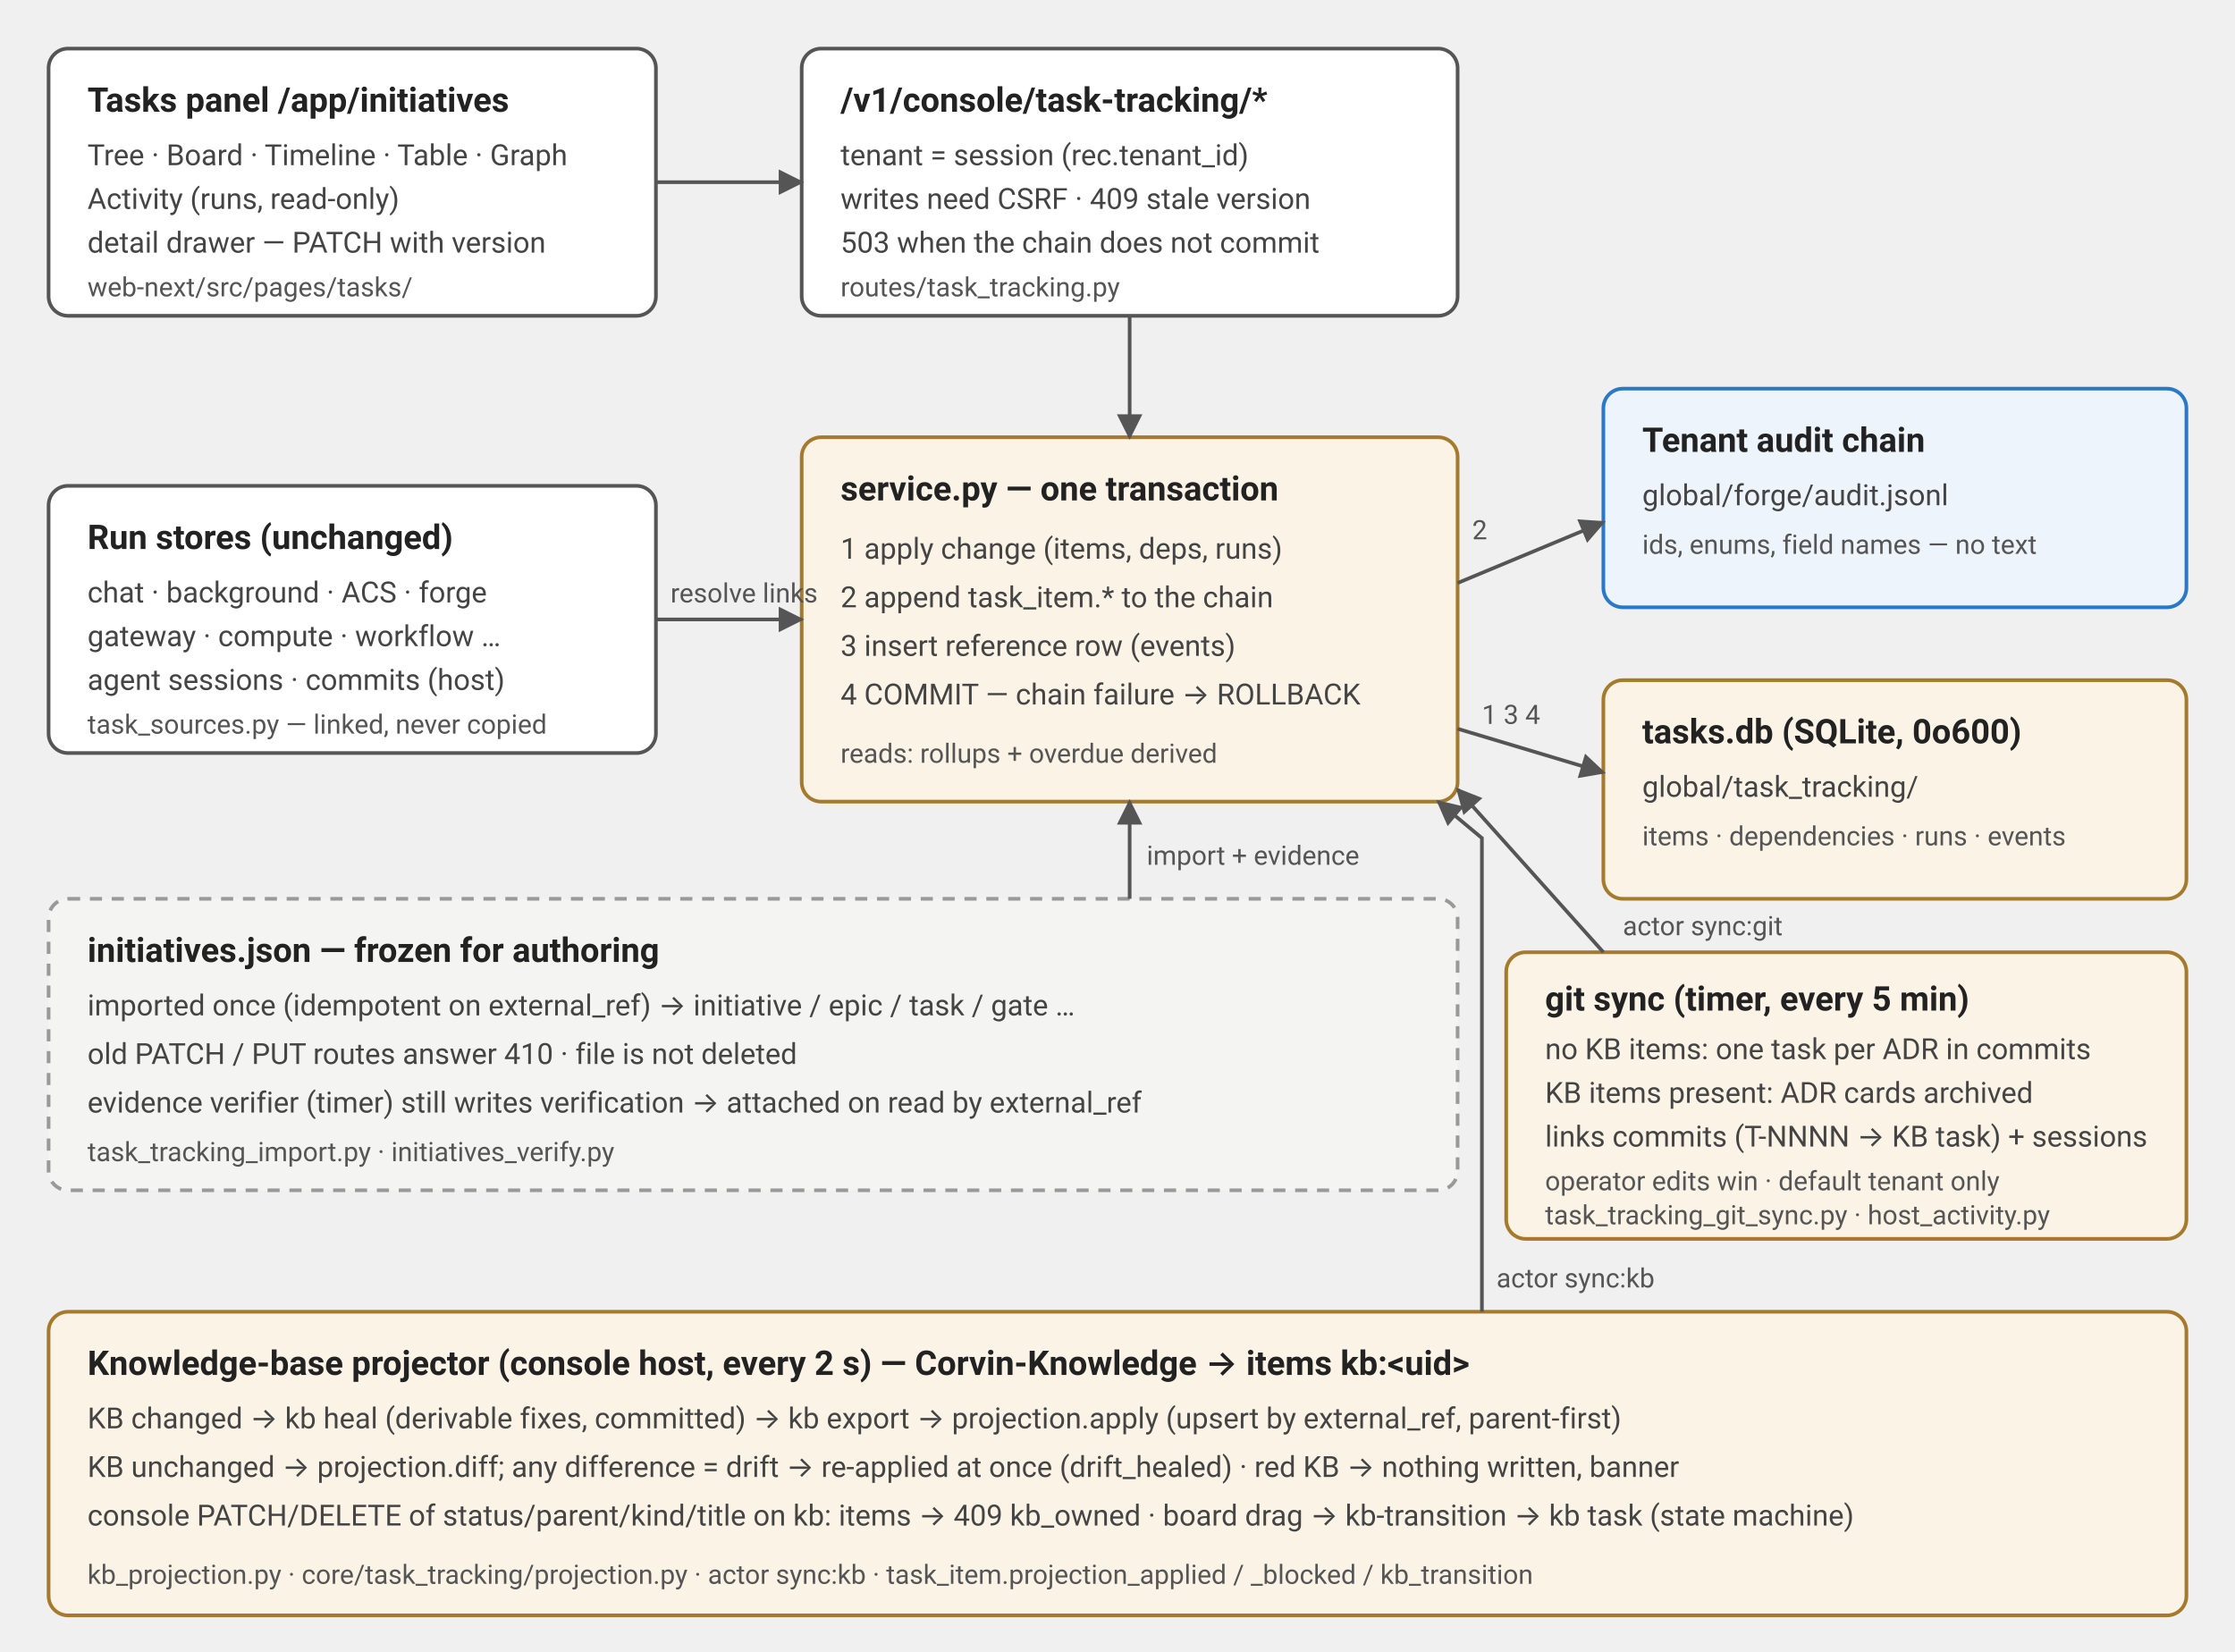
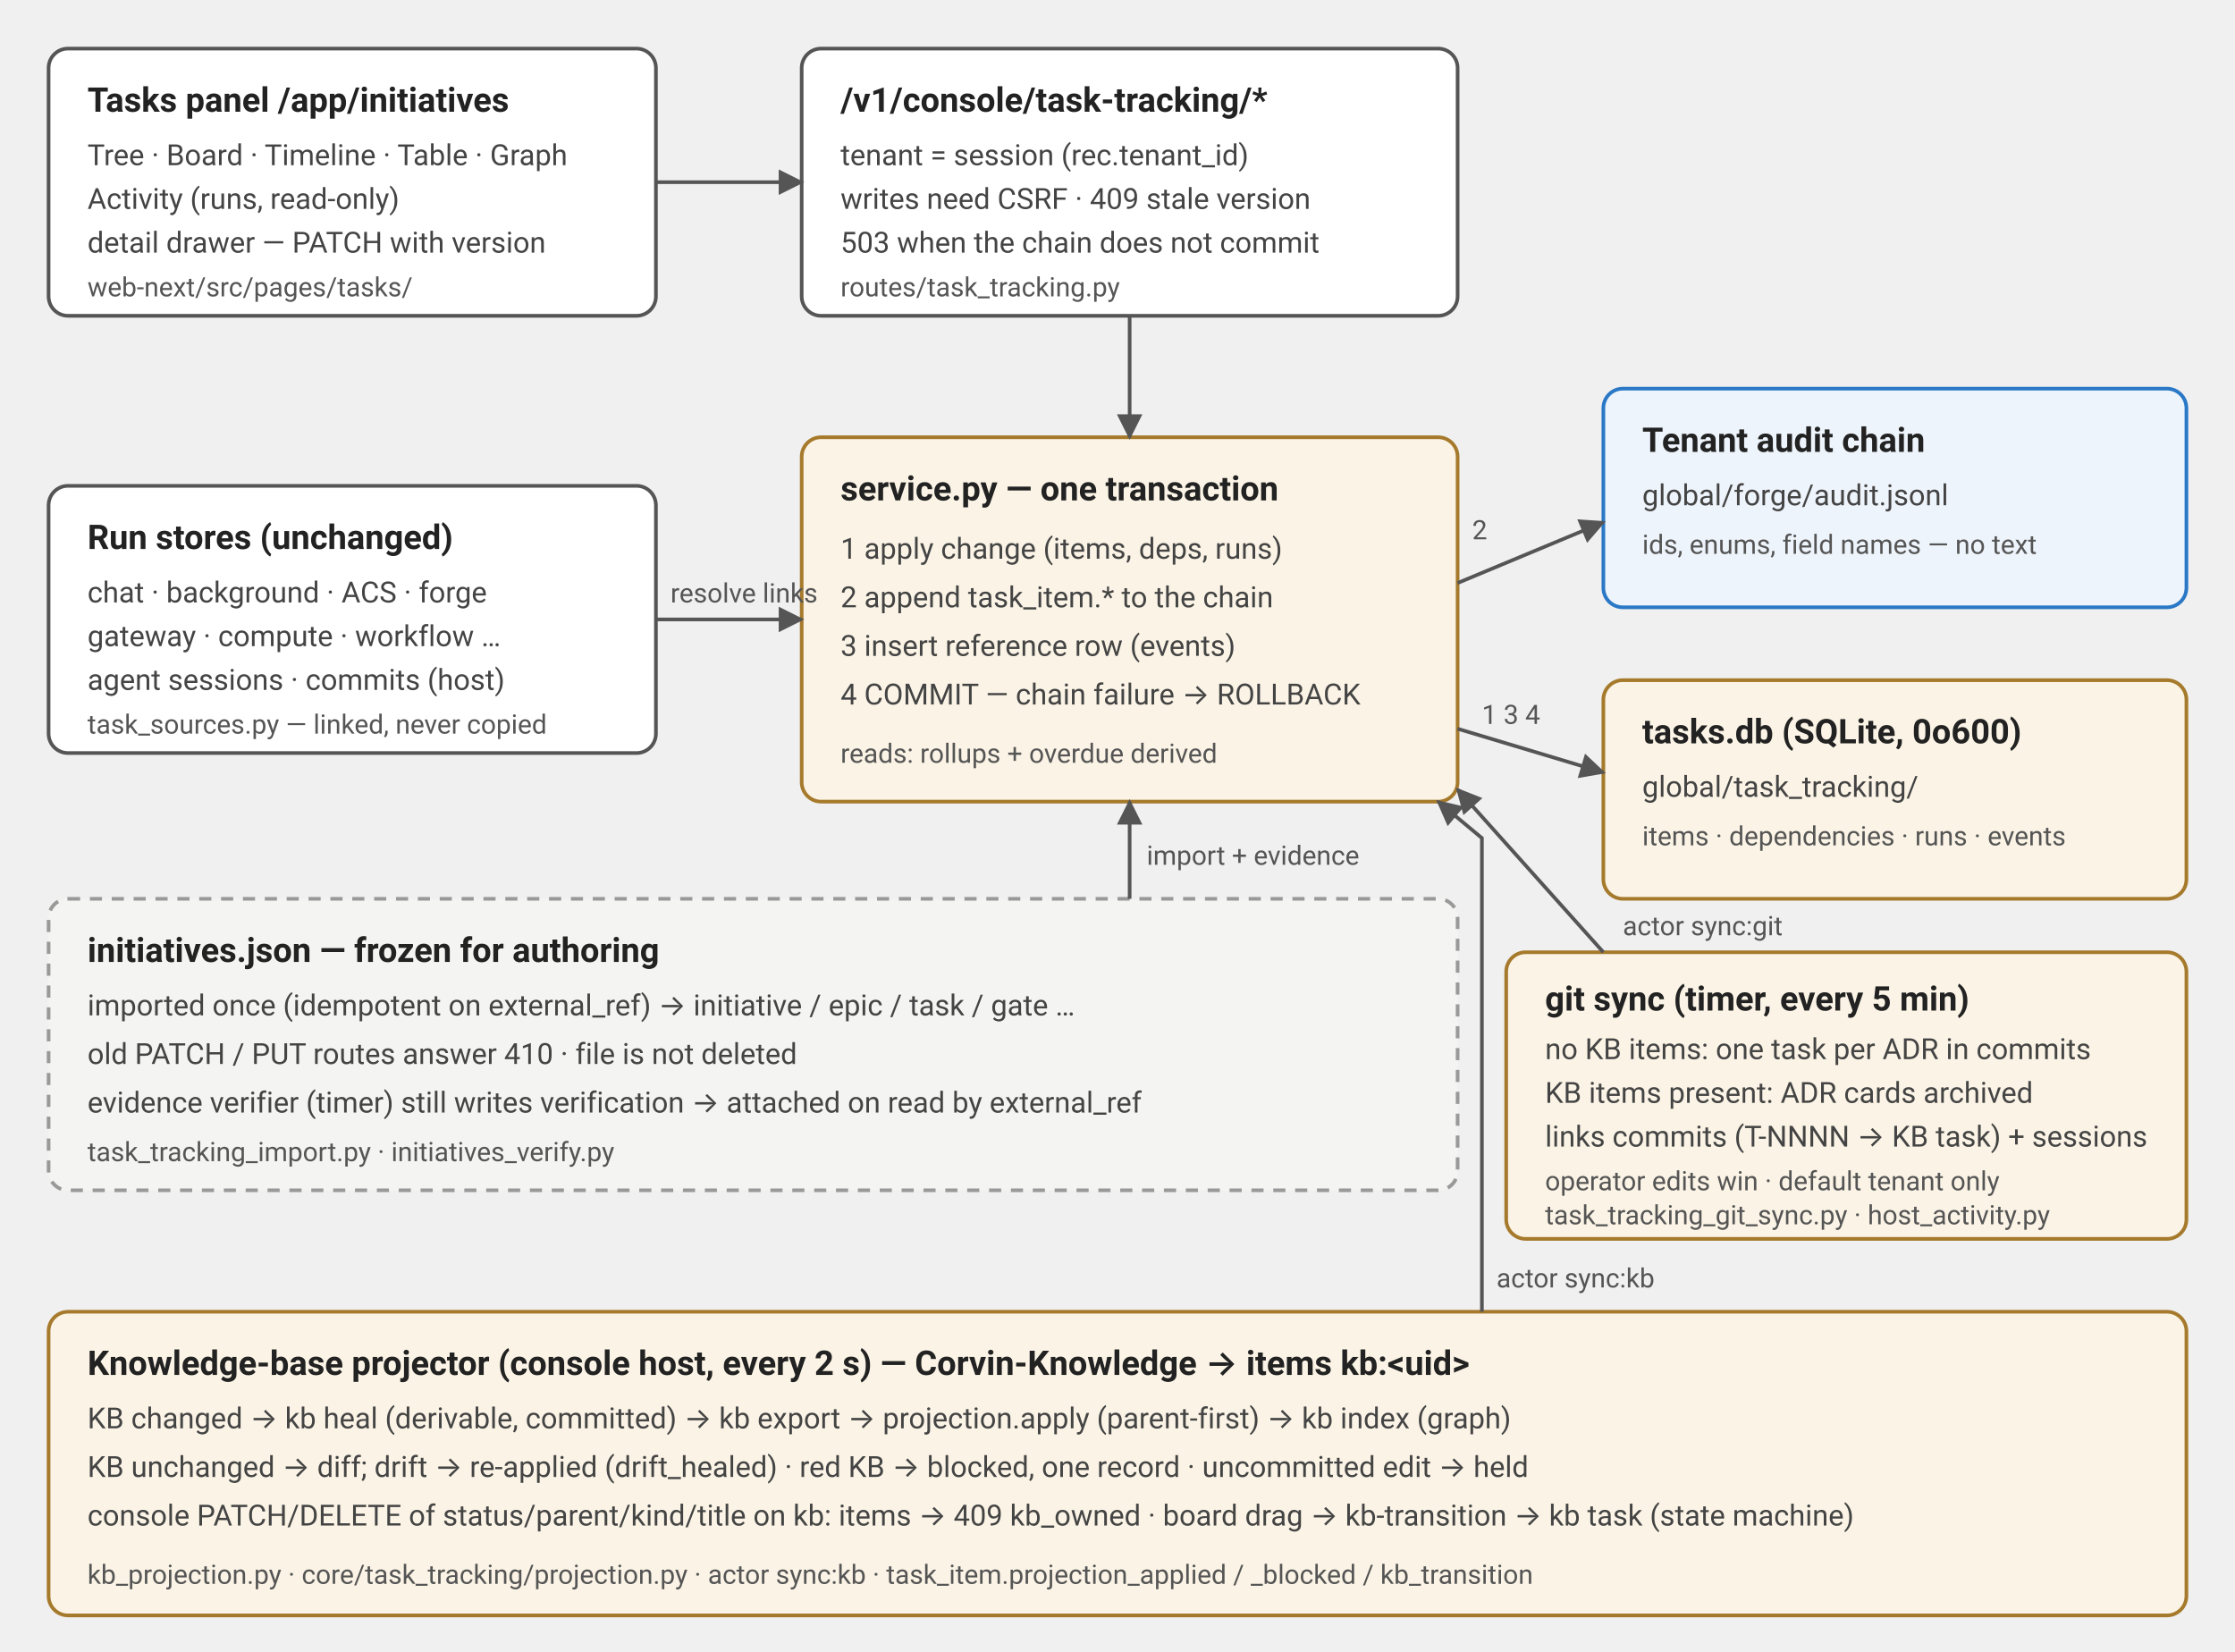
<svg xmlns="http://www.w3.org/2000/svg" viewBox="0 0 920 680" font-family="-apple-system, BlinkMacSystemFont, 'Segoe UI', Roboto, sans-serif">
  <defs>
    <marker id="a" viewBox="0 0 10 10" refX="9" refY="5" markerWidth="7" markerHeight="7" orient="auto-start-reverse">
      <path d="M0,0 L10,5 L0,10 z" fill="#555" />
    </marker>
    <style>
      .box{fill:#fff;stroke:#555;stroke-width:1.5}
      .core{fill:#fbf4e6;stroke:#a67a2c;stroke-width:1.5}
      .chain{fill:#eef4fb;stroke:#2a78c6;stroke-width:1.5}
      .frozen{fill:#f4f4f2;stroke:#999;stroke-width:1.5;stroke-dasharray:5 4}
      .t{font-size:14px;font-weight:600;fill:#222}
      .s{font-size:12px;fill:#444}
      .l{font-size:11px;fill:#555}
      .ln{stroke:#555;stroke-width:1.5;fill:none}
    </style>
  </defs>
  <rect class="box" x="20" y="20" width="250" height="110" rx="8" />
  <text class="t" x="36" y="46">Tasks panel  /app/initiatives</text>
  <text class="s" x="36" y="68">Tree · Board · Timeline · Table · Graph</text>
  <text class="s" x="36" y="86">Activity (runs, read-only)</text>
  <text class="s" x="36" y="104">detail drawer — PATCH with version</text>
  <text class="l" x="36" y="122">web-next/src/pages/tasks/</text>
  <rect class="box" x="330" y="20" width="270" height="110" rx="8" />
  <text class="t" x="346" y="46">/v1/console/task-tracking/*</text>
  <text class="s" x="346" y="68">tenant = session (rec.tenant_id)</text>
  <text class="s" x="346" y="86">writes need CSRF · 409 stale version</text>
  <text class="s" x="346" y="104">503 when the chain does not commit</text>
  <text class="l" x="346" y="122">routes/task_tracking.py</text>
  <path class="ln" d="M270,75 L330,75" marker-end="url(#a)" />
  <rect class="core" x="330" y="180" width="270" height="150" rx="8" />
  <text class="t" x="346" y="206">service.py — one transaction</text>
  <text class="s" x="346" y="230">1  apply change (items, deps, runs)</text>
  <text class="s" x="346" y="250">2  append task_item.* to the chain</text>
  <text class="s" x="346" y="270">3  insert reference row (events)</text>
  <text class="s" x="346" y="290">4  COMMIT — chain failure → ROLLBACK</text>
  <text class="l" x="346" y="314">reads: rollups + overdue derived</text>
  <path class="ln" d="M465,130 L465,180" marker-end="url(#a)" />
  <rect class="chain" x="660" y="160" width="240" height="90" rx="8" />
  <text class="t" x="676" y="186">Tenant audit chain</text>
  <text class="s" x="676" y="208">global/forge/audit.jsonl</text>
  <text class="l" x="676" y="228">ids, enums, field names — no text</text>
  <path class="ln" d="M600,240 L660,215" marker-end="url(#a)" />
  <text class="l" x="606" y="222">2</text>
  <rect class="core" x="660" y="280" width="240" height="90" rx="8" />
  <text class="t" x="676" y="306">tasks.db (SQLite, 0o600)</text>
  <text class="s" x="676" y="328">global/task_tracking/</text>
  <text class="l" x="676" y="348">items · dependencies · runs · events</text>
  <path class="ln" d="M600,300 L660,318" marker-end="url(#a)" />
  <text class="l" x="610" y="298">1 3 4</text>
  <rect class="box" x="20" y="200" width="250" height="110" rx="8" />
  <text class="t" x="36" y="226">Run stores (unchanged)</text>
  <text class="s" x="36" y="248">chat · background · ACS · forge</text>
  <text class="s" x="36" y="266">gateway · compute · workflow …</text>
  <text class="s" x="36" y="284">agent sessions · commits (host)</text>
  <text class="l" x="36" y="302">task_sources.py — linked, never copied</text>
  <path class="ln" d="M270,255 L330,255" marker-end="url(#a)" />
  <text class="l" x="276" y="248">resolve links</text>
  <rect class="frozen" x="20" y="370" width="580" height="120" rx="8" />
  <text class="t" x="36" y="396">initiatives.json — frozen for authoring</text>
  <text class="s" x="36" y="418">imported once (idempotent on external_ref) → initiative / epic / task / gate …</text>
  <text class="s" x="36" y="438">old PATCH / PUT routes answer 410 · file is not deleted</text>
  <text class="s" x="36" y="458">evidence verifier (timer) still writes verification → attached on read by external_ref</text>
  <text class="l" x="36" y="478">task_tracking_import.py · initiatives_verify.py</text>
  <path class="ln" d="M465,370 L465,330" marker-end="url(#a)" />
  <text class="l" x="472" y="356">import + evidence</text>
  <rect class="core" x="620" y="392" width="280" height="118" rx="8" />
  <text class="t" x="636" y="416">git sync (timer, every 5 min)</text>
  <text class="s" x="636" y="436">no KB items: one task per ADR in commits</text>
  <text class="s" x="636" y="454">KB items present: ADR cards archived</text>
  <text class="s" x="636" y="472">links commits (T-NNNN → KB task) + sessions</text>
  <text class="l" x="636" y="490">operator edits win · default tenant only</text>
  <text class="l" x="636" y="504">task_tracking_git_sync.py · host_activity.py</text>
  <path class="ln" d="M660,392 L600,325" marker-end="url(#a)" />
  <text class="l" x="668" y="385">actor sync:git</text>
  <rect class="core" x="20" y="540" width="880" height="125" rx="8" />
  <text class="t" x="36" y="566">Knowledge-base projector (console host, every 2 s) — Corvin-Knowledge → items kb:&lt;uid&gt;</text>
-   <text class="s" x="36" y="588">KB changed → kb heal (derivable fixes, committed) → kb export → projection.apply (upsert by external_ref, parent-first)</text>
-   <text class="s" x="36" y="608">KB unchanged → projection.diff; any difference = drift → re-applied at once (drift_healed) · red KB → nothing written, banner</text>
+   <text class="s" x="36" y="588">KB changed → kb heal (derivable, committed) → kb export → projection.apply (parent-first) → kb index (graph)</text>
+   <text class="s" x="36" y="608">KB unchanged → diff; drift → re-applied (drift_healed) · red KB → blocked, one record · uncommitted edit → held</text>
  <text class="s" x="36" y="628">console PATCH/DELETE of status/parent/kind/title on kb: items → 409 kb_owned · board drag → kb-transition → kb task (state machine)</text>
  <text class="l" x="36" y="652">kb_projection.py · core/task_tracking/projection.py · actor sync:kb · task_item.projection_applied / _blocked / kb_transition</text>
  <path class="ln" d="M610,540 L610,345 L592,330" marker-end="url(#a)" />
  <text class="l" x="616" y="530">actor sync:kb</text>
</svg>
